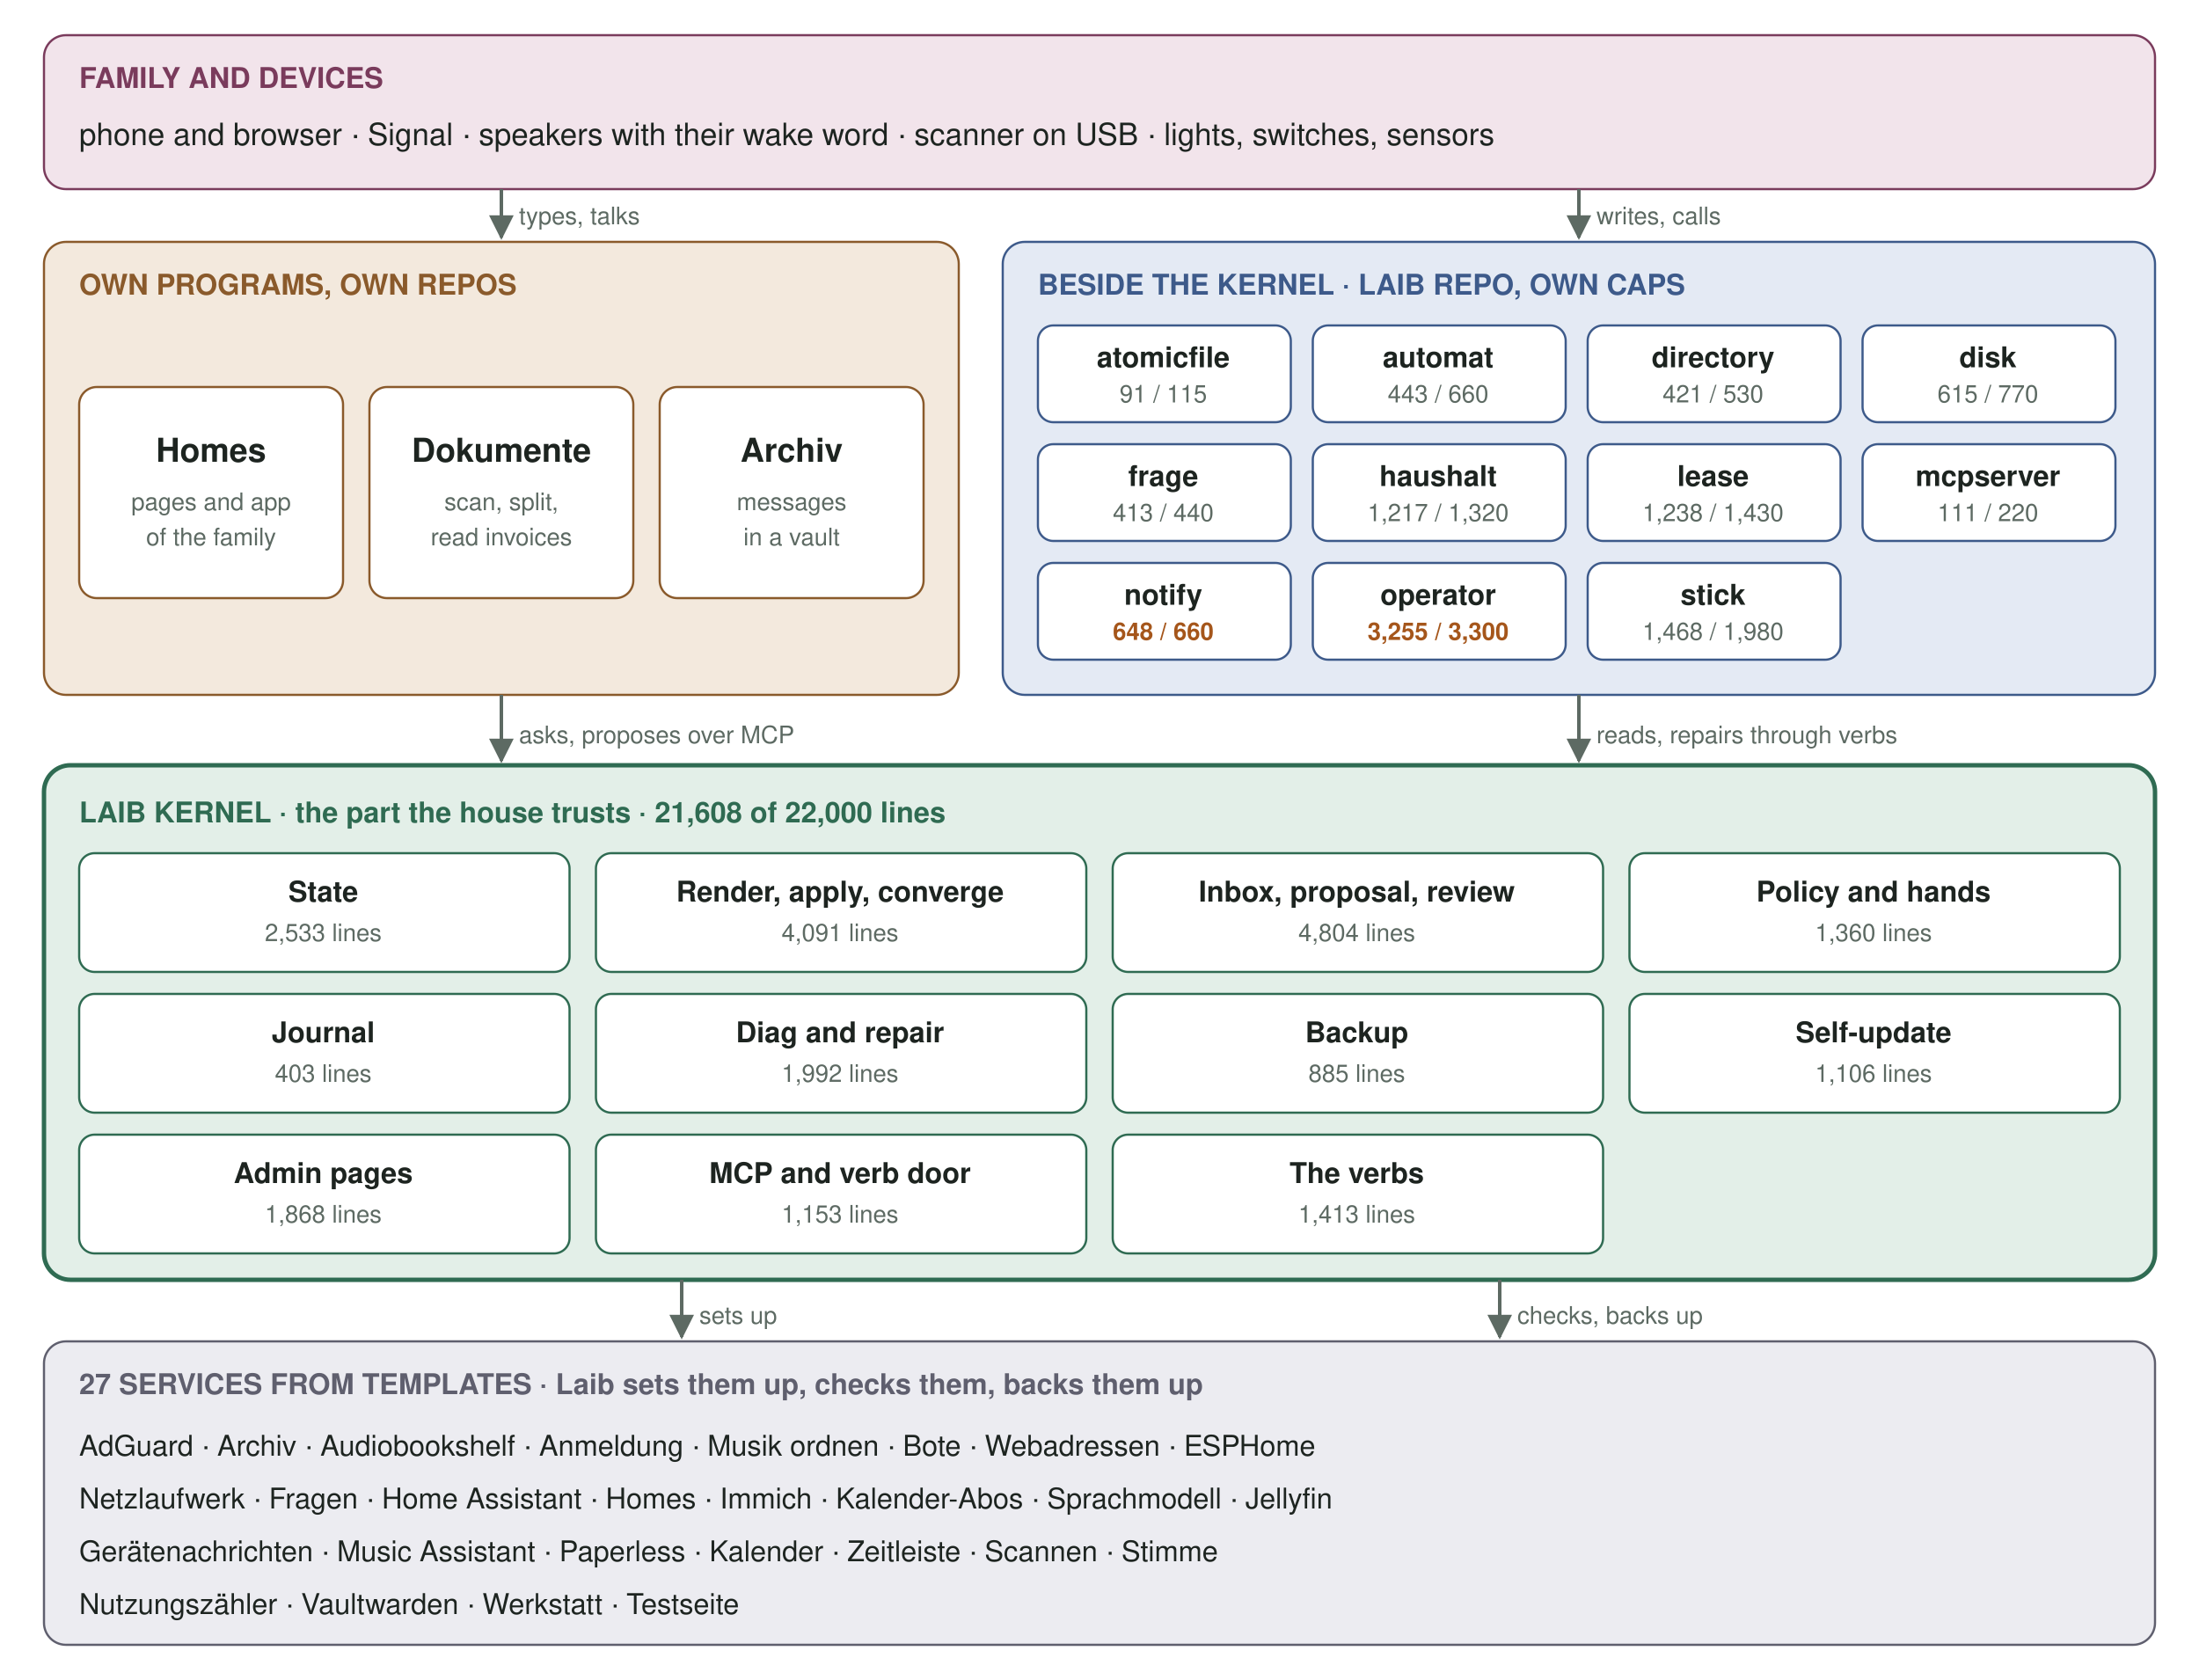
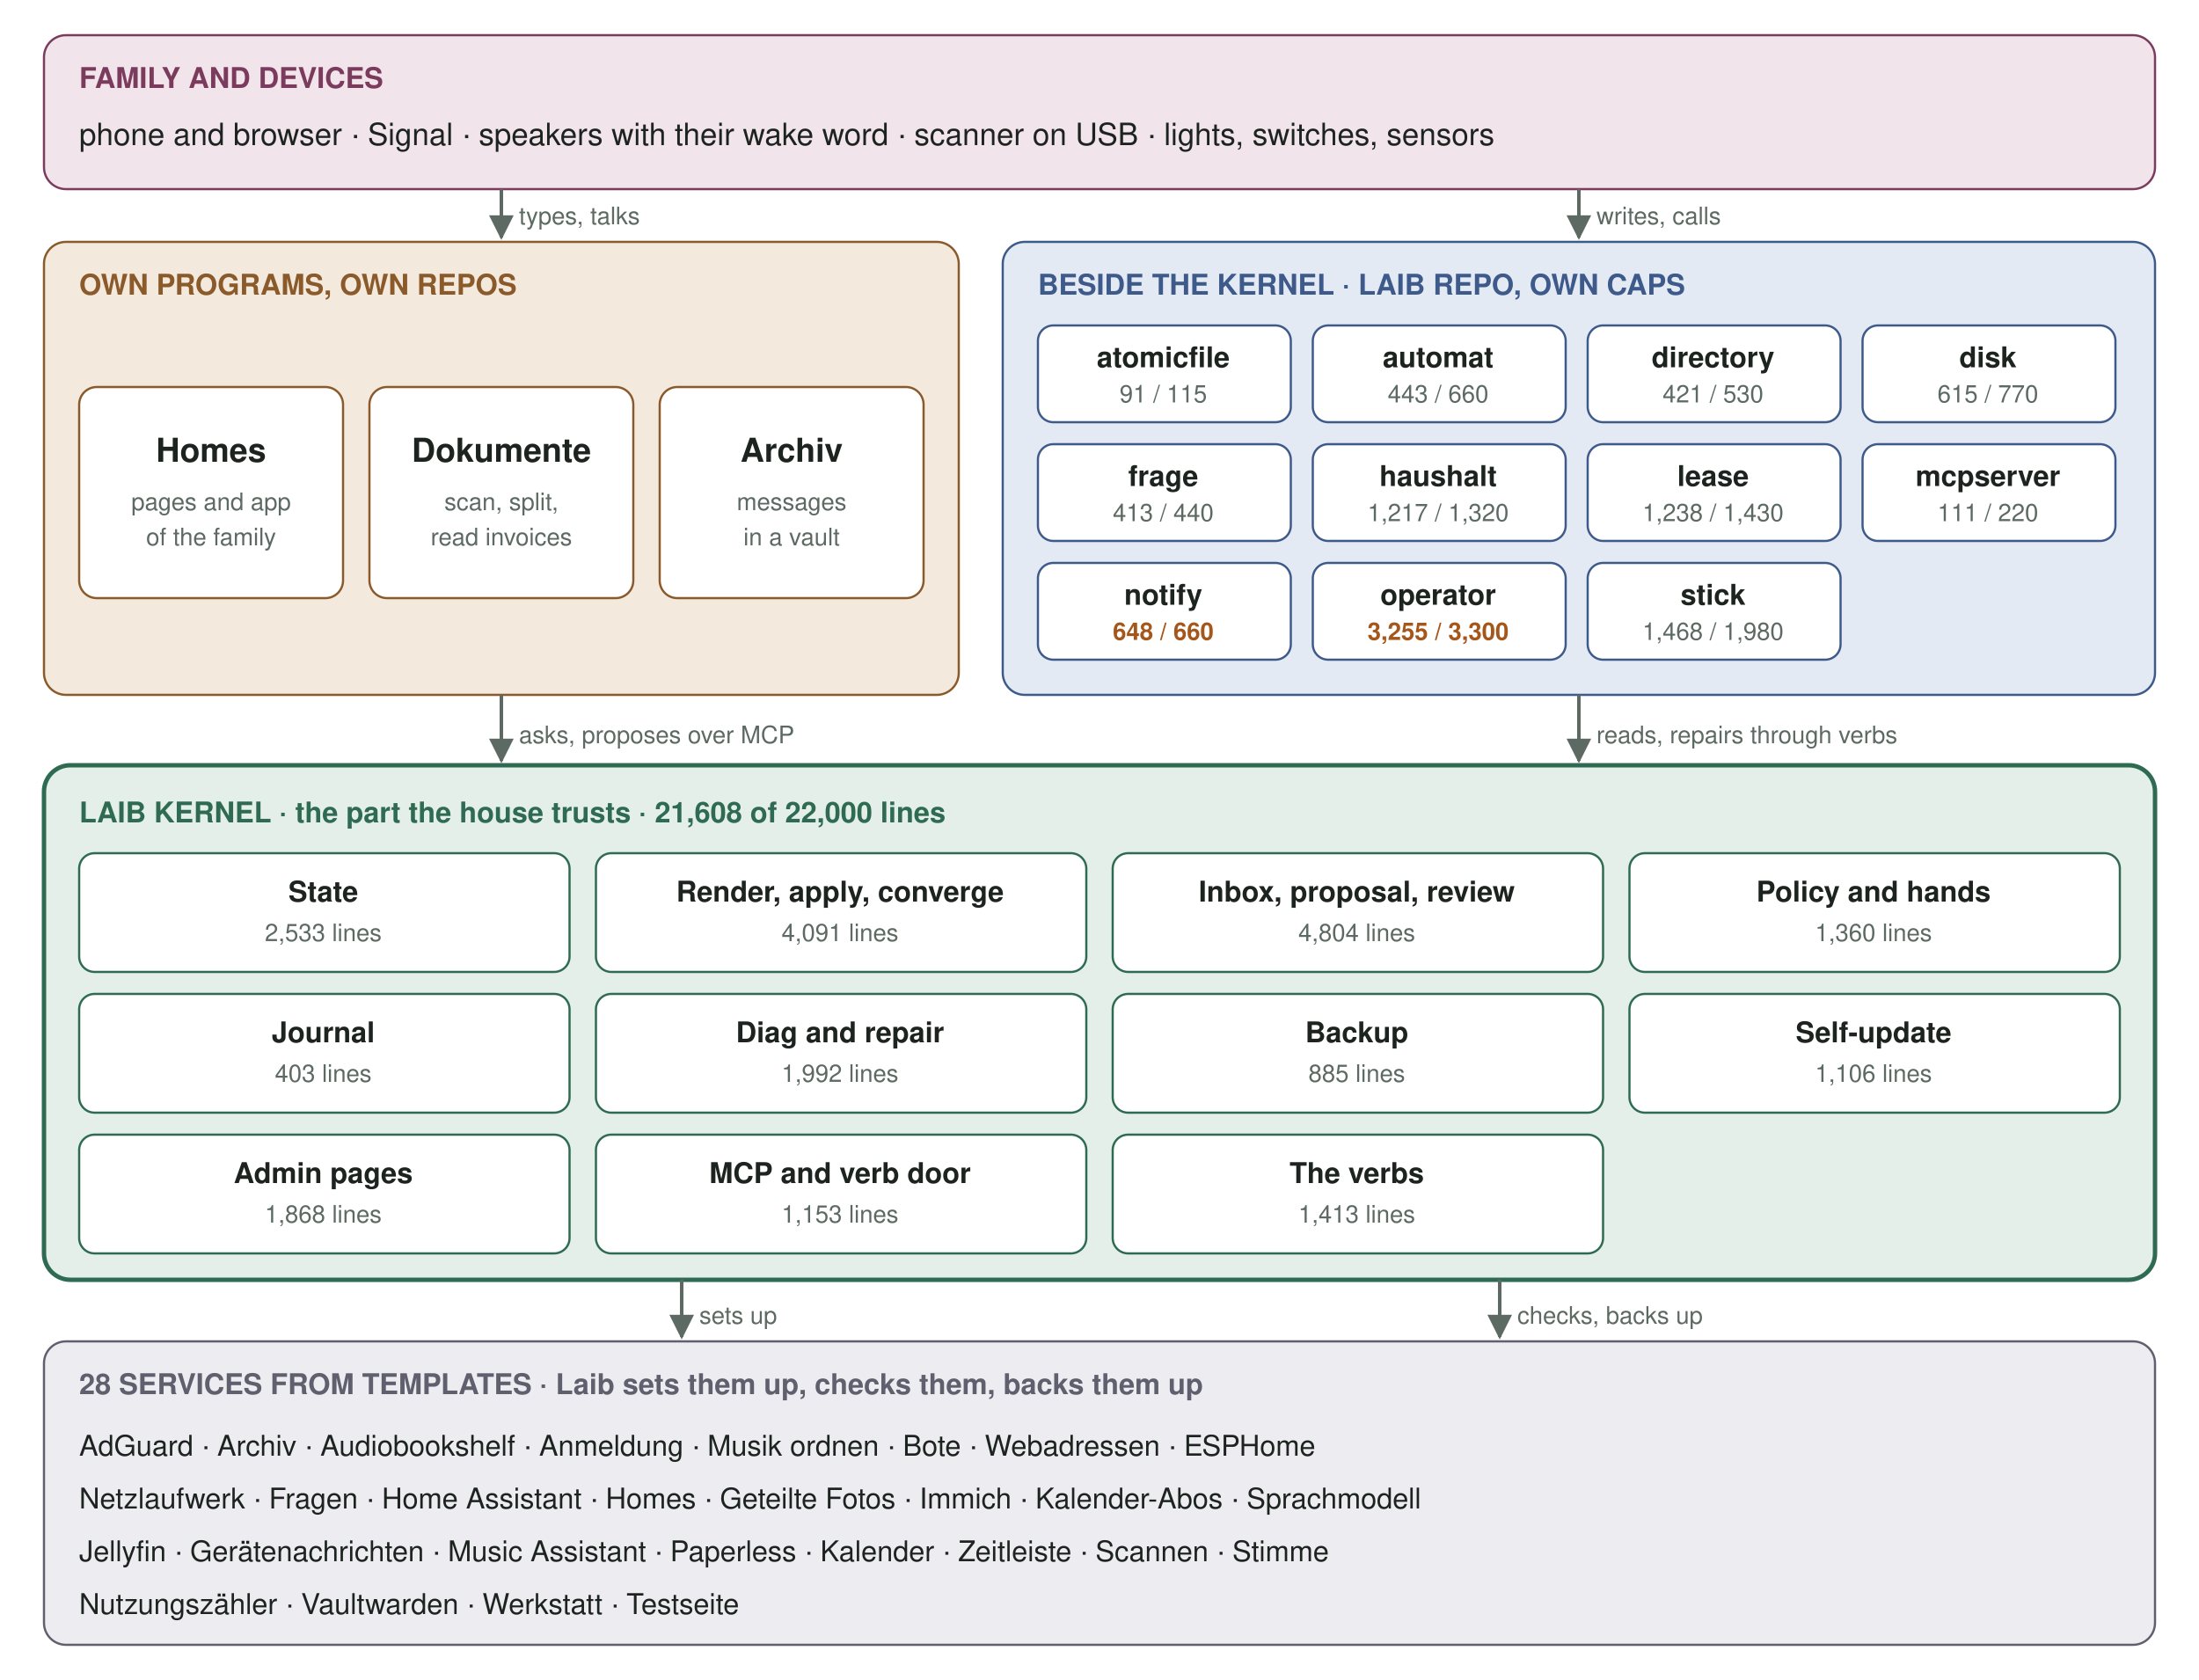
<svg xmlns="http://www.w3.org/2000/svg" viewBox="0 0 1000 764" width="1000" height="764" font-family="-apple-system, 'Segoe UI', Helvetica, Arial, sans-serif" role="img" aria-label="The five layers of a Laib box: family and devices, the own programs, the programs beside the kernel, the Laib kernel, the services from templates">
  <defs>
    <marker id="ar" viewBox="0 0 10 10" refX="9" refY="5" markerWidth="7" markerHeight="7" orient="auto-start-reverse">
      <path d="M0,0 L10,5 L0,10 z" fill="#5d6a63" />
    </marker>
  </defs>
  <rect x="0" y="0" width="1000" height="764" rx="0" fill="#ffffff" stroke="none" />
  <rect x="20" y="16" width="960" height="70" rx="10" fill="#f2e4eb" stroke="#7a3b5c" />
  <text x="36" y="40" font-size="13" fill="#7a3b5c" font-weight="600">FAMILY AND DEVICES</text>
  <text x="36" y="66" font-size="14" fill="#1d2420">phone and browser  ·  Signal  ·  speakers with their wake word  ·  scanner on USB  ·  lights, switches, sensors</text>
  <rect x="20" y="110" width="416" height="206" rx="10" fill="#f3e9dd" stroke="#8a5a2b" />
  <text x="36" y="134" font-size="13" fill="#8a5a2b" font-weight="600">OWN PROGRAMS, OWN REPOS</text>
  <rect x="36" y="176" width="120" height="96" rx="8" fill="#ffffff" stroke="#8a5a2b" />
  <text x="96" y="210" font-size="15" fill="#1d2420" font-weight="600" text-anchor="middle">Homes</text>
  <text x="96" y="232" font-size="11" fill="#5d6a63" text-anchor="middle">pages and app</text>
  <text x="96" y="248" font-size="11" fill="#5d6a63" text-anchor="middle">of the family</text>
  <rect x="168" y="176" width="120" height="96" rx="8" fill="#ffffff" stroke="#8a5a2b" />
  <text x="228" y="210" font-size="15" fill="#1d2420" font-weight="600" text-anchor="middle">Dokumente</text>
  <text x="228" y="232" font-size="11" fill="#5d6a63" text-anchor="middle">scan, split,</text>
  <text x="228" y="248" font-size="11" fill="#5d6a63" text-anchor="middle">read invoices</text>
  <rect x="300" y="176" width="120" height="96" rx="8" fill="#ffffff" stroke="#8a5a2b" />
  <text x="360" y="210" font-size="15" fill="#1d2420" font-weight="600" text-anchor="middle">Archiv</text>
  <text x="360" y="232" font-size="11" fill="#5d6a63" text-anchor="middle">messages</text>
  <text x="360" y="248" font-size="11" fill="#5d6a63" text-anchor="middle">in a vault</text>
  <rect x="456" y="110" width="524" height="206" rx="10" fill="#e4eaf4" stroke="#3d5a8a" />
  <text x="472" y="134" font-size="13" fill="#3d5a8a" font-weight="600">BESIDE THE KERNEL  ·  LAIB REPO, OWN CAPS</text>
  <rect x="472" y="148" width="115" height="44" rx="7" fill="#ffffff" stroke="#3d5a8a" />
  <text x="529" y="167" font-size="13" fill="#1d2420" font-weight="600" text-anchor="middle">atomicfile</text>
  <text x="529" y="183" font-size="11" fill="#5d6a63" text-anchor="middle">91 / 115</text>
  <rect x="597" y="148" width="115" height="44" rx="7" fill="#ffffff" stroke="#3d5a8a" />
  <text x="654" y="167" font-size="13" fill="#1d2420" font-weight="600" text-anchor="middle">automat</text>
  <text x="654" y="183" font-size="11" fill="#5d6a63" text-anchor="middle">443 / 660</text>
  <rect x="722" y="148" width="115" height="44" rx="7" fill="#ffffff" stroke="#3d5a8a" />
  <text x="779" y="167" font-size="13" fill="#1d2420" font-weight="600" text-anchor="middle">directory</text>
  <text x="779" y="183" font-size="11" fill="#5d6a63" text-anchor="middle">421 / 530</text>
  <rect x="847" y="148" width="115" height="44" rx="7" fill="#ffffff" stroke="#3d5a8a" />
  <text x="904" y="167" font-size="13" fill="#1d2420" font-weight="600" text-anchor="middle">disk</text>
  <text x="904" y="183" font-size="11" fill="#5d6a63" text-anchor="middle">615 / 770</text>
  <rect x="472" y="202" width="115" height="44" rx="7" fill="#ffffff" stroke="#3d5a8a" />
  <text x="529" y="221" font-size="13" fill="#1d2420" font-weight="600" text-anchor="middle">frage</text>
  <text x="529" y="237" font-size="11" fill="#5d6a63" text-anchor="middle">413 / 440</text>
  <rect x="597" y="202" width="115" height="44" rx="7" fill="#ffffff" stroke="#3d5a8a" />
  <text x="654" y="221" font-size="13" fill="#1d2420" font-weight="600" text-anchor="middle">haushalt</text>
  <text x="654" y="237" font-size="11" fill="#5d6a63" text-anchor="middle">1,217 / 1,320</text>
  <rect x="722" y="202" width="115" height="44" rx="7" fill="#ffffff" stroke="#3d5a8a" />
  <text x="779" y="221" font-size="13" fill="#1d2420" font-weight="600" text-anchor="middle">lease</text>
  <text x="779" y="237" font-size="11" fill="#5d6a63" text-anchor="middle">1,238 / 1,430</text>
  <rect x="847" y="202" width="115" height="44" rx="7" fill="#ffffff" stroke="#3d5a8a" />
  <text x="904" y="221" font-size="13" fill="#1d2420" font-weight="600" text-anchor="middle">mcpserver</text>
  <text x="904" y="237" font-size="11" fill="#5d6a63" text-anchor="middle">111 / 220</text>
  <rect x="472" y="256" width="115" height="44" rx="7" fill="#ffffff" stroke="#3d5a8a" />
  <text x="529" y="275" font-size="13" fill="#1d2420" font-weight="600" text-anchor="middle">notify</text>
  <text x="529" y="291" font-size="11" fill="#a5561b" font-weight="600" text-anchor="middle">648 / 660</text>
  <rect x="597" y="256" width="115" height="44" rx="7" fill="#ffffff" stroke="#3d5a8a" />
  <text x="654" y="275" font-size="13" fill="#1d2420" font-weight="600" text-anchor="middle">operator</text>
  <text x="654" y="291" font-size="11" fill="#a5561b" font-weight="600" text-anchor="middle">3,255 / 3,300</text>
  <rect x="722" y="256" width="115" height="44" rx="7" fill="#ffffff" stroke="#3d5a8a" />
  <text x="779" y="275" font-size="13" fill="#1d2420" font-weight="600" text-anchor="middle">stick</text>
  <text x="779" y="291" font-size="11" fill="#5d6a63" text-anchor="middle">1,468 / 1,980</text>
  <rect x="20" y="348" width="960" height="234" rx="12" fill="#e3efe8" stroke="#2f6b52" stroke-width="2" />
  <text x="36" y="374" font-size="13" fill="#2f6b52" font-weight="600">LAIB KERNEL  ·  the part the house trusts  ·  21,608 of 22,000 lines</text>
  <rect x="36" y="388" width="223" height="54" rx="7" fill="#ffffff" stroke="#2f6b52" />
  <text x="147" y="410" font-size="13" fill="#1d2420" font-weight="600" text-anchor="middle">State</text>
  <text x="147" y="428" font-size="11" fill="#5d6a63" text-anchor="middle">2,533 lines</text>
  <rect x="271" y="388" width="223" height="54" rx="7" fill="#ffffff" stroke="#2f6b52" />
  <text x="382" y="410" font-size="13" fill="#1d2420" font-weight="600" text-anchor="middle">Render, apply, converge</text>
  <text x="382" y="428" font-size="11" fill="#5d6a63" text-anchor="middle">4,091 lines</text>
  <rect x="506" y="388" width="223" height="54" rx="7" fill="#ffffff" stroke="#2f6b52" />
  <text x="617" y="410" font-size="13" fill="#1d2420" font-weight="600" text-anchor="middle">Inbox, proposal, review</text>
  <text x="617" y="428" font-size="11" fill="#5d6a63" text-anchor="middle">4,804 lines</text>
  <rect x="741" y="388" width="223" height="54" rx="7" fill="#ffffff" stroke="#2f6b52" />
  <text x="852" y="410" font-size="13" fill="#1d2420" font-weight="600" text-anchor="middle">Policy and hands</text>
  <text x="852" y="428" font-size="11" fill="#5d6a63" text-anchor="middle">1,360 lines</text>
  <rect x="36" y="452" width="223" height="54" rx="7" fill="#ffffff" stroke="#2f6b52" />
  <text x="147" y="474" font-size="13" fill="#1d2420" font-weight="600" text-anchor="middle">Journal</text>
  <text x="147" y="492" font-size="11" fill="#5d6a63" text-anchor="middle">403 lines</text>
  <rect x="271" y="452" width="223" height="54" rx="7" fill="#ffffff" stroke="#2f6b52" />
  <text x="382" y="474" font-size="13" fill="#1d2420" font-weight="600" text-anchor="middle">Diag and repair</text>
  <text x="382" y="492" font-size="11" fill="#5d6a63" text-anchor="middle">1,992 lines</text>
  <rect x="506" y="452" width="223" height="54" rx="7" fill="#ffffff" stroke="#2f6b52" />
  <text x="617" y="474" font-size="13" fill="#1d2420" font-weight="600" text-anchor="middle">Backup</text>
  <text x="617" y="492" font-size="11" fill="#5d6a63" text-anchor="middle">885 lines</text>
  <rect x="741" y="452" width="223" height="54" rx="7" fill="#ffffff" stroke="#2f6b52" />
  <text x="852" y="474" font-size="13" fill="#1d2420" font-weight="600" text-anchor="middle">Self-update</text>
  <text x="852" y="492" font-size="11" fill="#5d6a63" text-anchor="middle">1,106 lines</text>
  <rect x="36" y="516" width="223" height="54" rx="7" fill="#ffffff" stroke="#2f6b52" />
  <text x="147" y="538" font-size="13" fill="#1d2420" font-weight="600" text-anchor="middle">Admin pages</text>
  <text x="147" y="556" font-size="11" fill="#5d6a63" text-anchor="middle">1,868 lines</text>
  <rect x="271" y="516" width="223" height="54" rx="7" fill="#ffffff" stroke="#2f6b52" />
  <text x="382" y="538" font-size="13" fill="#1d2420" font-weight="600" text-anchor="middle">MCP and verb door</text>
  <text x="382" y="556" font-size="11" fill="#5d6a63" text-anchor="middle">1,153 lines</text>
  <rect x="506" y="516" width="223" height="54" rx="7" fill="#ffffff" stroke="#2f6b52" />
  <text x="617" y="538" font-size="13" fill="#1d2420" font-weight="600" text-anchor="middle">The verbs</text>
  <text x="617" y="556" font-size="11" fill="#5d6a63" text-anchor="middle">1,413 lines</text>
  <rect x="20" y="610" width="960" height="138" rx="10" fill="#ececf1" stroke="#5f5f6e" />
-   <text x="36" y="634" font-size="13" fill="#5f5f6e" font-weight="600">27 SERVICES FROM TEMPLATES  ·  Laib sets them up, checks them, backs them up</text>
+   <text x="36" y="634" font-size="13" fill="#5f5f6e" font-weight="600">28 SERVICES FROM TEMPLATES  ·  Laib sets them up, checks them, backs them up</text>
  <text x="36" y="662" font-size="13" fill="#1d2420">AdGuard · Archiv · Audiobookshelf · Anmeldung · Musik ordnen · Bote · Webadressen · ESPHome</text>
-   <text x="36" y="686" font-size="13" fill="#1d2420">Netzlaufwerk · Fragen · Home Assistant · Homes · Immich · Kalender-Abos · Sprachmodell · Jellyfin</text>
-   <text x="36" y="710" font-size="13" fill="#1d2420">Gerätenachrichten · Music Assistant · Paperless · Kalender · Zeitleiste · Scannen · Stimme</text>
+   <text x="36" y="686" font-size="13" fill="#1d2420">Netzlaufwerk · Fragen · Home Assistant · Homes · Geteilte Fotos · Immich · Kalender-Abos · Sprachmodell</text>
+   <text x="36" y="710" font-size="13" fill="#1d2420">Jellyfin · Gerätenachrichten · Music Assistant · Paperless · Kalender · Zeitleiste · Scannen · Stimme</text>
  <text x="36" y="734" font-size="13" fill="#1d2420">Nutzungszähler · Vaultwarden · Werkstatt · Testseite</text>
  <path d="M228 86 L228 108" stroke="#5d6a63" stroke-width="1.6" fill="none" marker-end="url(#ar)" />
  <text x="236" y="102" font-size="11" fill="#5d6a63">types, talks</text>
  <path d="M718 86 L718 108" stroke="#5d6a63" stroke-width="1.6" fill="none" marker-end="url(#ar)" />
  <text x="726" y="102" font-size="11" fill="#5d6a63">writes, calls</text>
  <path d="M228 316 L228 346" stroke="#5d6a63" stroke-width="1.6" fill="none" marker-end="url(#ar)" />
  <text x="236" y="338" font-size="11" fill="#5d6a63">asks, proposes over MCP</text>
  <path d="M718 316 L718 346" stroke="#5d6a63" stroke-width="1.6" fill="none" marker-end="url(#ar)" />
  <text x="726" y="338" font-size="11" fill="#5d6a63">reads, repairs through verbs</text>
  <path d="M310 582 L310 608" stroke="#5d6a63" stroke-width="1.6" fill="none" marker-end="url(#ar)" />
  <text x="318" y="602" font-size="11" fill="#5d6a63">sets up</text>
  <path d="M682 582 L682 608" stroke="#5d6a63" stroke-width="1.6" fill="none" marker-end="url(#ar)" />
  <text x="690" y="602" font-size="11" fill="#5d6a63">checks, backs up</text>
</svg>
